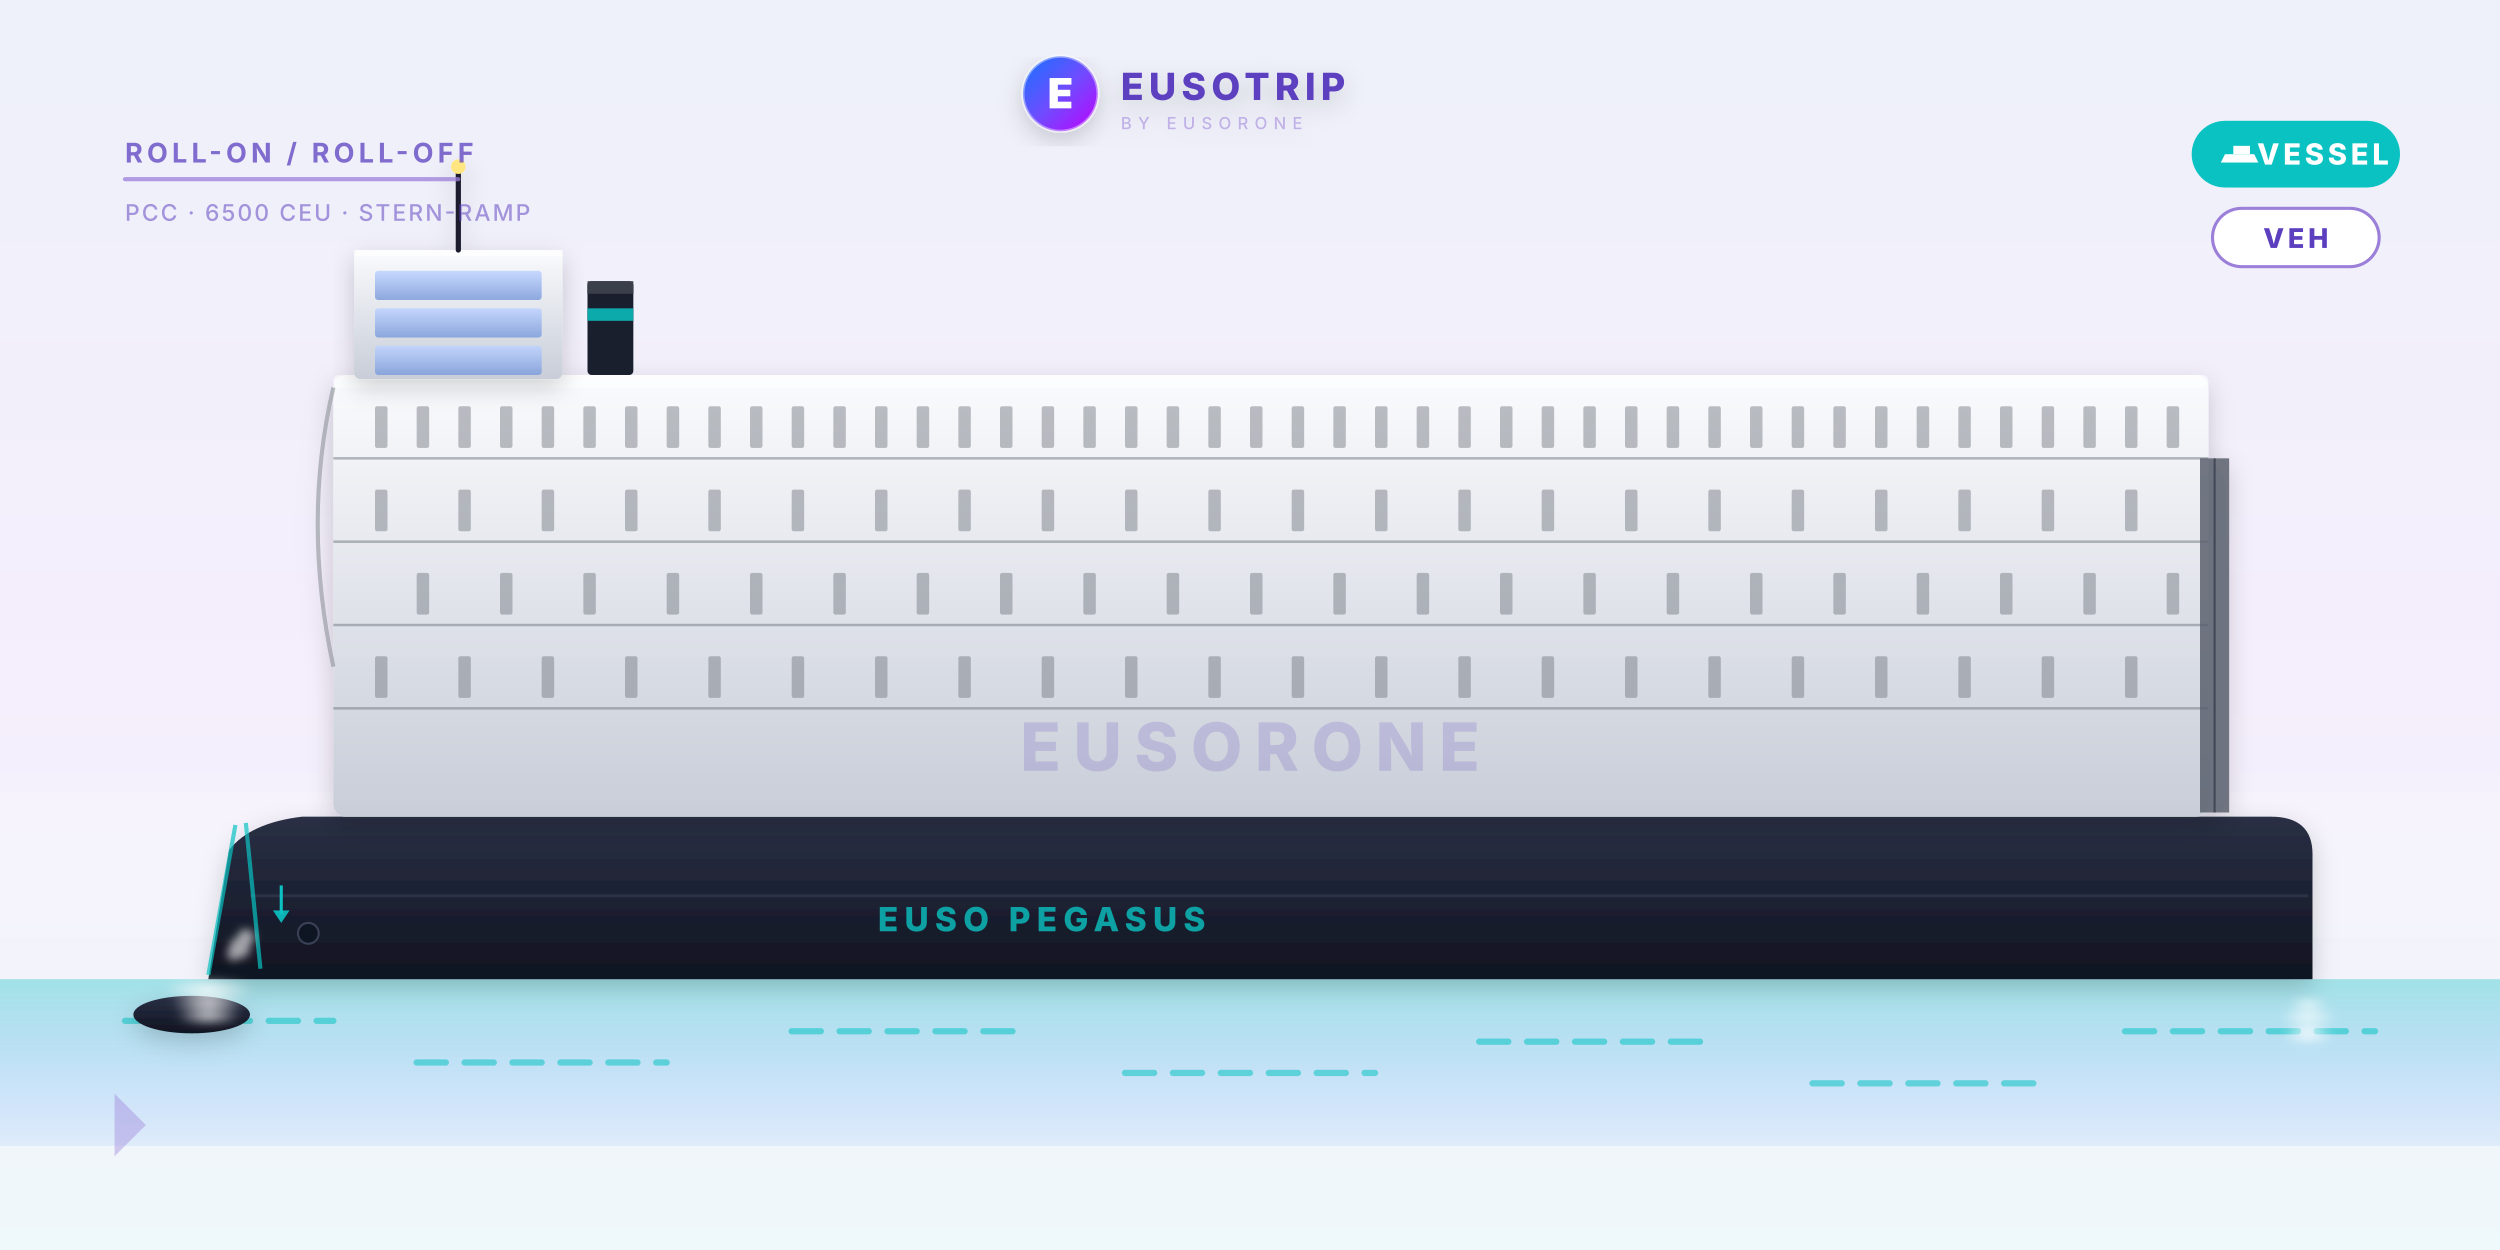
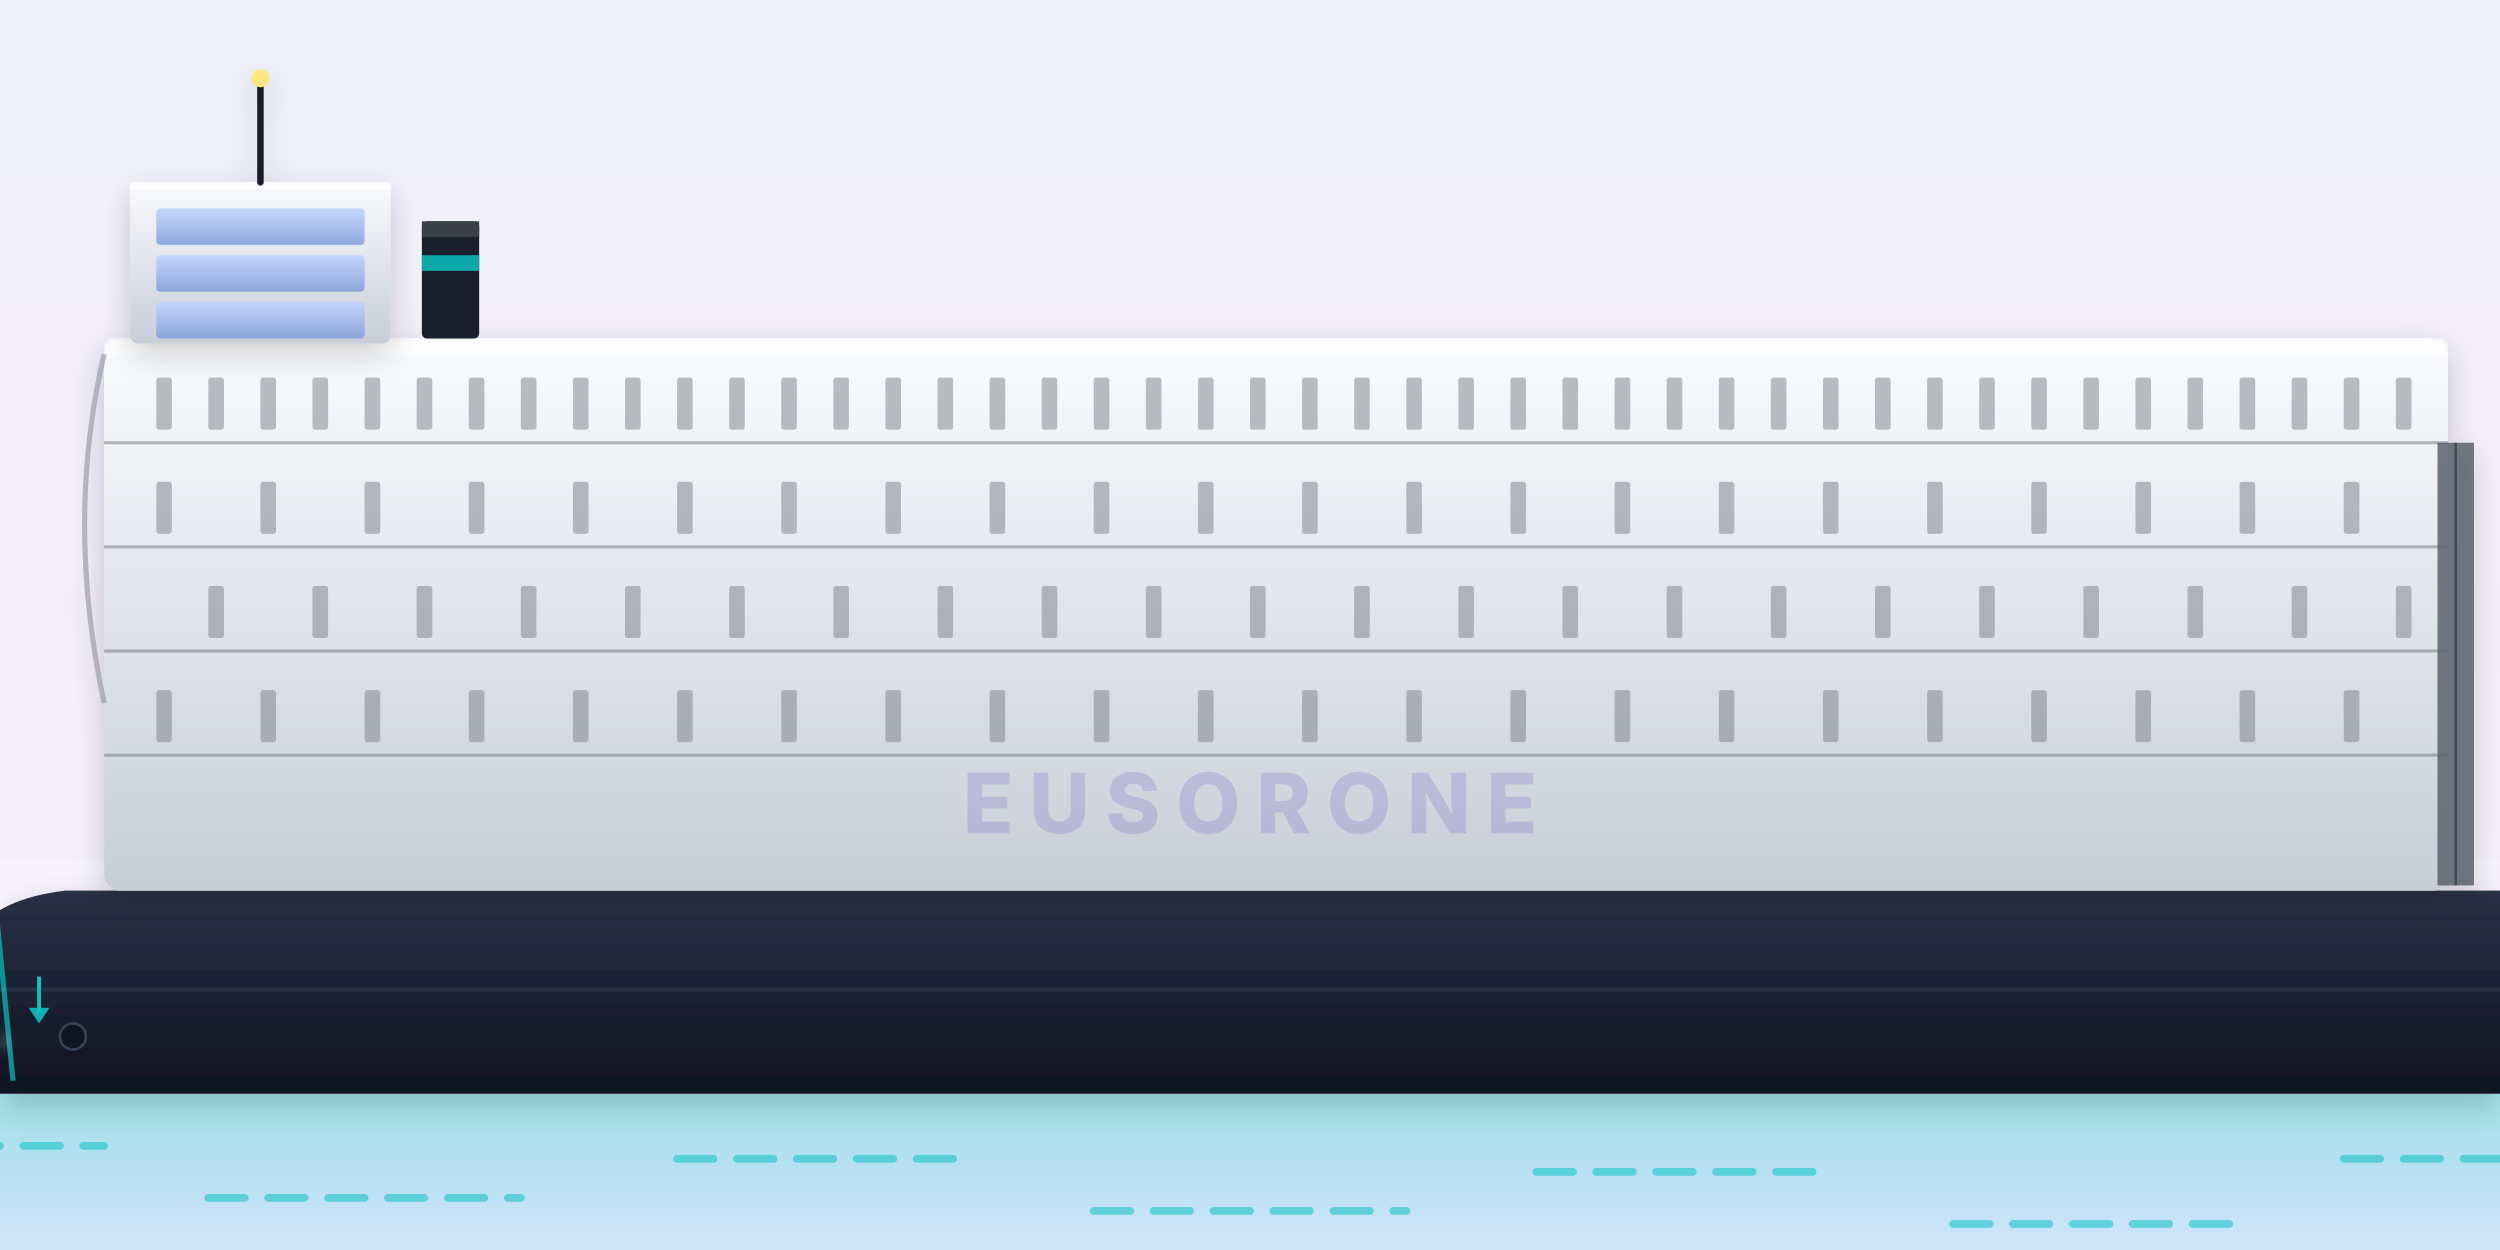
- <svg xmlns="http://www.w3.org/2000/svg" viewBox="0 0 1200 600" width="1200" height="600">
+ <svg xmlns="http://www.w3.org/2000/svg" width="1200" height="600" viewBox="0 50 1200 480" preserveAspectRatio="xMidYMid slice">
  <style>
    /* ========== HULL PITCH — ocean swell, bow rises and falls ========== */
    .hull-pitch {
      transform-origin: 600px 470px;
      animation: hull-pitch 7s ease-in-out infinite;
    }
    @keyframes hull-pitch {
      0%, 100% { transform: rotate(0deg);     }
      25%      { transform: rotate(-0.4deg);  }
      50%      { transform: rotate(0deg);     }
      75%      { transform: rotate(0.35deg);  }
    }
    .hull-roll {
      transform-origin: 600px 470px;
      animation: hull-roll 5.6s ease-in-out infinite;
    }
    @keyframes hull-roll {
      0%, 100% { transform: translateY(0)    skewX(0deg);   }
      50%      { transform: translateY(-1px) skewX(0.3deg); }
    }
    .stack-settle {
      animation: stack-settle 7s ease-in-out infinite -0.4s;
    }
    @keyframes stack-settle {
      0%, 100% { transform: translateY(0); }
      25%      { transform: translateY(0.6px); }
      75%      { transform: translateY(-0.6px); }
    }
    .antenna-arc {
      animation: antenna-arc 7s ease-in-out infinite;
    }
    @keyframes antenna-arc {
      0%, 100% { transform: translate(0,0); }
      25%      { transform: translate(-0.8px, 1px); }
      50%      { transform: translate(0,0); }
      75%      { transform: translate(0.8px, -1px); }
    }
    .bow-wave-1 { animation: bow-wave 2.4s ease-out infinite; }
    .bow-wave-2 { animation: bow-wave 2.4s ease-out infinite -0.8s; }
    .bow-wave-3 { animation: bow-wave 2.4s ease-out infinite -1.6s; }
    @keyframes bow-wave {
      0%   { opacity: 0;    transform: translateX(0)    scale(0.5); }
      15%  { opacity: 0.85; }
      100% { opacity: 0;    transform: translateX(-32px) scale(1.6); }
    }
    .bow-spray {
      animation: bow-spray 1.6s ease-out infinite;
    }
    @keyframes bow-spray {
      0%   { opacity: 0;   transform: translate(0,0)      scale(0.5); }
      20%  { opacity: 0.6; }
      100% { opacity: 0;   transform: translate(-22px,-14px) scale(1.3); }
    }
    .wake-1 { animation: wake-drift 3.2s linear infinite; }
    .wake-2 { animation: wake-drift 3.2s linear infinite -0.7s; }
    .wake-3 { animation: wake-drift 3.2s linear infinite -1.4s; }
    .wake-4 { animation: wake-drift 3.2s linear infinite -2.1s; }
    @keyframes wake-drift {
      0%   { opacity: 0;    transform: translateX(0)   scale(0.6); }
      15%  { opacity: 0.7;  }
      85%  { opacity: 0.3;  }
      100% { opacity: 0;    transform: translateX(85px) scale(1.4); }
    }

    /* ========== ORIGINAL VOCAB ========== */
    .sheen-band { animation: sheen-sweep 5s ease-in-out infinite; }
    @keyframes sheen-sweep {
      0%   { transform: translateX(-740px); }
      60%  { transform: translateX(740px); }
      100% { transform: translateX(740px); }
    }
    .wordmark-breath { animation: wordmark-breath 6s ease-in-out infinite; }
    @keyframes wordmark-breath {
      0%, 100% { opacity: 0.55; }
      50%      { opacity: 0.85; }
    }
    .badge-pulse {
      transform-box: fill-box; transform-origin: center;
      animation: badge-pulse 3.2s ease-in-out infinite;
    }
    @keyframes badge-pulse {
      0%, 100% { transform: scale(1);    opacity: 0.95; }
      50%      { transform: scale(1.04); opacity: 1; }
    }
    .chevron-pulse { animation: chevron-pulse 2.2s ease-in-out infinite; }
    @keyframes chevron-pulse {
      0%, 100% { opacity: 0.30; transform: translateX(0); }
      50%      { opacity: 0.65; transform: translateX(-4px); }
    }
    .sky-drift { animation: sky-drift 14s ease-in-out infinite; }
    @keyframes sky-drift {
      0%   { transform: translateX(-200px); }
      100% { transform: translateX(1400px); }
    }
    .bridge-window-pulse { animation: bridge-window-pulse 4s ease-in-out infinite; }
    @keyframes bridge-window-pulse {
      0%, 100% { opacity: 0.78; }
      50%      { opacity: 0.95; }
    }
    .antenna-blink {
      animation: antenna-blink 1.4s ease-in-out infinite;
      transform-box: fill-box; transform-origin: center;
    }
    @keyframes antenna-blink {
      0%, 65%, 100% { opacity: 0.35; transform: scale(1); }
      70%, 80%      { opacity: 1;    transform: scale(1.25); }
    }
    .bow-pulse { animation: bow-pulse 2.6s ease-in-out infinite; }
    @keyframes bow-pulse {
      0%, 100% { opacity: 0.55; }
      50%      { opacity: 0.95; }
    }
    .draft-fade { animation: draft-fade 7s ease-in-out infinite; }
    @keyframes draft-fade {
      0%, 100% { opacity: 0.55; }
      50%      { opacity: 0.78; }
    }
    /* ========== BRAND LOCKUP ========== */
    .brand-mark {
      transform-box: fill-box; transform-origin: center;
      animation: brand-pulse 3.6s ease-in-out infinite;
    }
    @keyframes brand-pulse {
      0%, 100% { transform: scale(1);    opacity: 0.92; }
      50%      { transform: scale(1.05); opacity: 1; }
    }
    .brand-word { animation: brand-word-breath 6s ease-in-out infinite; }
    @keyframes brand-word-breath {
      0%, 100% { opacity: 0.78; }
      50%      { opacity: 1; }
    }

    @media (prefers-reduced-motion: reduce) {
      .hull-pitch, .hull-roll, .stack-settle, .antenna-arc,
      .bow-wave-1, .bow-wave-2, .bow-wave-3, .bow-spray,
      .wake-1, .wake-2, .wake-3, .wake-4,
      .sheen-band, .wordmark-breath, .badge-pulse, .chevron-pulse,
      .sky-drift, .bridge-window-pulse, .antenna-blink,
      .bow-pulse, .draft-fade, .brand-mark, .brand-word { animation: none !important; }
    }
+   
+     /* ========== DARK-MODE OVERRIDES (2026-05-16) ========== */
+     @media (prefers-color-scheme: dark) {
+       .sky-bg          { fill: url(#skyDark) !important; }
+       .ground-line     { stroke: #5E4FC6 !important; opacity: 0.55 !important; }
+       .ground-shadow   { fill: #060912 !important; opacity: 0.55 !important; }
+       .brand-word      { fill: #C9B6FF !important; }
+       .brand-tagline   { fill: #8B7FE3 !important; }
+       .equipment-label { fill: #C9B6FF !important; }
+       .equipment-sub   { fill: #8B7FE3 !important; }
+       .equipment-rule  { stroke: #6E4DFF !important; }
+     }
  </style>
  <defs>
+     <linearGradient id="skyDark" x1="0" y1="0" x2="0" y2="1">
+       <stop offset="0%" stop-color="#0A0F1F" />
+       <stop offset="55%" stop-color="#141A2E" />
+       <stop offset="100%" stop-color="#0B0F1B" />
+     </linearGradient>
    <linearGradient id="brandIridescent" x1="0" y1="0" x2="1" y2="1">
      <stop offset="0%" stop-color="#1473FF" />
      <stop offset="50%" stop-color="#6E4DFF" />
      <stop offset="100%" stop-color="#BE01FF" />
    </linearGradient>
    <linearGradient id="sky" x1="0" y1="0" x2="0" y2="1">
      <stop offset="0%" stop-color="#EEF1FA" />
      <stop offset="55%" stop-color="#F5EEFC" />
      <stop offset="100%" stop-color="#EFF8FA" />
    </linearGradient>
    <linearGradient id="hull" x1="0" y1="0" x2="0" y2="1">
      <stop offset="0%" stop-color="#2A3045" />
      <stop offset="100%" stop-color="#0F1320" />
    </linearGradient>
    <linearGradient id="superstructure" x1="0" y1="0" x2="0" y2="1">
      <stop offset="0%" stop-color="#FAFBFD" />
      <stop offset="100%" stop-color="#C8CDD8" />
    </linearGradient>
    <linearGradient id="water" x1="0" y1="0" x2="0" y2="1">
      <stop offset="0%" stop-color="#0AC2C2" stop-opacity="0.35" />
      <stop offset="100%" stop-color="#1473FF" stop-opacity="0.08" />
    </linearGradient>
    <linearGradient id="bridge" x1="0" y1="0" x2="0" y2="1">
      <stop offset="0%" stop-color="#FAFBFD" />
      <stop offset="100%" stop-color="#C8CDD8" />
    </linearGradient>
    <linearGradient id="windowGlass" x1="0" y1="0" x2="0" y2="1">
      <stop offset="0%" stop-color="#BFD3FF" />
      <stop offset="100%" stop-color="#7E9DDB" />
    </linearGradient>
    <filter id="rigShadow" x="-10%" y="-10%" width="120%" height="130%">
      <feGaussianBlur in="SourceAlpha" stdDeviation="6" />
      <feOffset dx="0" dy="4" result="offsetBlur" />
      <feComponentTransfer>
        <feFuncA type="linear" slope="0.18" />
      </feComponentTransfer>
      <feMerge>
        <feMergeNode />
        <feMergeNode in="SourceGraphic" />
      </feMerge>
    </filter>
    <radialGradient id="foam" cx="0.5" cy="0.5" r="0.5">
      <stop offset="0%" stop-color="#FFFFFF" stop-opacity="0.85" />
      <stop offset="60%" stop-color="#FFFFFF" stop-opacity="0.35" />
      <stop offset="100%" stop-color="#FFFFFF" stop-opacity="0" />
    </radialGradient>
    <filter id="foamBlur" x="-50%" y="-50%" width="200%" height="200%">
      <feGaussianBlur stdDeviation="2" />
    </filter>
    <filter id="smokeBlur" x="-50%" y="-50%" width="200%" height="200%">
      <feGaussianBlur stdDeviation="3" />
    </filter>
  </defs>
  <g class="hull-pitch">
    <g class="hull-roll">
-       <rect width="1200" height="600" fill="url(#sky)" />
+       <rect class="sky-bg" width="1200" height="600" fill="url(#sky)" />
      <rect x="0" y="380" width="1200" height="70" fill="#FFFFFF" opacity="0.18" />
      <rect x="0" y="470" width="1200" height="80" fill="url(#water)" />
      <g stroke="#0AC2C2" stroke-width="3" stroke-linecap="round" opacity="0.55">
        <line x1="60" y1="490" x2="160" y2="490" stroke-dasharray="14 9" />
        <line x1="200" y1="510" x2="320" y2="510" stroke-dasharray="14 9" />
        <line x1="380" y1="495" x2="490" y2="495" stroke-dasharray="14 9" />
        <line x1="540" y1="515" x2="660" y2="515" stroke-dasharray="14 9" />
        <line x1="710" y1="500" x2="820" y2="500" stroke-dasharray="14 9" />
        <line x1="870" y1="520" x2="980" y2="520" stroke-dasharray="14 9" />
        <line x1="1020" y1="495" x2="1140" y2="495" stroke-dasharray="14 9" />
      </g>
      <g filter="url(#rigShadow)">
        <ellipse cx="92" cy="487" rx="28" ry="9" fill="url(#hull)" />
        <path d="M 100 470 L 110 408 Q 120 395 145 392 L 1090 392 Q 1110 392 1110 410 L 1110 470 Z" fill="url(#hull)" />
        <line x1="120" y1="430" x2="1108" y2="430" stroke="#3A4258" stroke-width="1.5" opacity="0.5" />
        <line x1="118" y1="395" x2="125" y2="465" stroke="#0AC2C2" stroke-width="2" opacity="0.7" />
        <g transform="translate(135 425)">
          <line x1="0" y1="0" x2="0" y2="14" stroke="#0AC2C2" stroke-width="1.5" />
          <path d="M -4 12 L 4 12 L 0 18 Z" fill="#0AC2C2" opacity="0.9" />
        </g>
        <circle cx="148" cy="448" r="5" fill="#0F1320" stroke="#3A4258" stroke-width="1" />
-         <text x="500" y="447" text-anchor="middle" font-family="Inter, system-ui, sans-serif" font-weight="800" font-size="16" fill="#0AC2C2" opacity="0.8" letter-spacing="3">EUSO PEGASUS</text>
      </g>
      <g filter="url(#rigShadow)">
        <rect x="160" y="180" width="900" height="212" rx="6" fill="url(#superstructure)" />
        <rect x="160" y="180" width="900" height="6" rx="3" fill="#FFFFFF" opacity="0.55" />
        <g stroke="#7A7F88" stroke-width="1.2" opacity="0.55">
          <line x1="160" y1="220" x2="1060" y2="220" />
          <line x1="160" y1="260" x2="1060" y2="260" />
          <line x1="160" y1="300" x2="1060" y2="300" />
          <line x1="160" y1="340" x2="1060" y2="340" />
        </g>
        <g fill="#7A7F88" opacity="0.5">
          <rect x="180" y="195" width="6" height="20" rx="1" />
          <rect x="200" y="195" width="6" height="20" rx="1" />
          <rect x="220" y="195" width="6" height="20" rx="1" />
          <rect x="240" y="195" width="6" height="20" rx="1" />
          <rect x="260" y="195" width="6" height="20" rx="1" />
          <rect x="280" y="195" width="6" height="20" rx="1" />
          <rect x="300" y="195" width="6" height="20" rx="1" />
          <rect x="320" y="195" width="6" height="20" rx="1" />
          <rect x="340" y="195" width="6" height="20" rx="1" />
          <rect x="360" y="195" width="6" height="20" rx="1" />
          <rect x="380" y="195" width="6" height="20" rx="1" />
          <rect x="400" y="195" width="6" height="20" rx="1" />
          <rect x="420" y="195" width="6" height="20" rx="1" />
          <rect x="440" y="195" width="6" height="20" rx="1" />
          <rect x="460" y="195" width="6" height="20" rx="1" />
          <rect x="480" y="195" width="6" height="20" rx="1" />
          <rect x="500" y="195" width="6" height="20" rx="1" />
          <rect x="520" y="195" width="6" height="20" rx="1" />
          <rect x="540" y="195" width="6" height="20" rx="1" />
          <rect x="560" y="195" width="6" height="20" rx="1" />
          <rect x="580" y="195" width="6" height="20" rx="1" />
          <rect x="600" y="195" width="6" height="20" rx="1" />
          <rect x="620" y="195" width="6" height="20" rx="1" />
          <rect x="640" y="195" width="6" height="20" rx="1" />
          <rect x="660" y="195" width="6" height="20" rx="1" />
          <rect x="680" y="195" width="6" height="20" rx="1" />
          <rect x="700" y="195" width="6" height="20" rx="1" />
          <rect x="720" y="195" width="6" height="20" rx="1" />
          <rect x="740" y="195" width="6" height="20" rx="1" />
          <rect x="760" y="195" width="6" height="20" rx="1" />
          <rect x="780" y="195" width="6" height="20" rx="1" />
          <rect x="800" y="195" width="6" height="20" rx="1" />
          <rect x="820" y="195" width="6" height="20" rx="1" />
          <rect x="840" y="195" width="6" height="20" rx="1" />
          <rect x="860" y="195" width="6" height="20" rx="1" />
          <rect x="880" y="195" width="6" height="20" rx="1" />
          <rect x="900" y="195" width="6" height="20" rx="1" />
          <rect x="920" y="195" width="6" height="20" rx="1" />
          <rect x="940" y="195" width="6" height="20" rx="1" />
          <rect x="960" y="195" width="6" height="20" rx="1" />
          <rect x="980" y="195" width="6" height="20" rx="1" />
          <rect x="1000" y="195" width="6" height="20" rx="1" />
          <rect x="1020" y="195" width="6" height="20" rx="1" />
          <rect x="1040" y="195" width="6" height="20" rx="1" />
          <rect x="180" y="235" width="6" height="20" rx="1" />
          <rect x="220" y="235" width="6" height="20" rx="1" />
          <rect x="260" y="235" width="6" height="20" rx="1" />
          <rect x="300" y="235" width="6" height="20" rx="1" />
          <rect x="340" y="235" width="6" height="20" rx="1" />
          <rect x="380" y="235" width="6" height="20" rx="1" />
          <rect x="420" y="235" width="6" height="20" rx="1" />
          <rect x="460" y="235" width="6" height="20" rx="1" />
          <rect x="500" y="235" width="6" height="20" rx="1" />
          <rect x="540" y="235" width="6" height="20" rx="1" />
          <rect x="580" y="235" width="6" height="20" rx="1" />
          <rect x="620" y="235" width="6" height="20" rx="1" />
          <rect x="660" y="235" width="6" height="20" rx="1" />
          <rect x="700" y="235" width="6" height="20" rx="1" />
          <rect x="740" y="235" width="6" height="20" rx="1" />
          <rect x="780" y="235" width="6" height="20" rx="1" />
          <rect x="820" y="235" width="6" height="20" rx="1" />
          <rect x="860" y="235" width="6" height="20" rx="1" />
          <rect x="900" y="235" width="6" height="20" rx="1" />
          <rect x="940" y="235" width="6" height="20" rx="1" />
          <rect x="980" y="235" width="6" height="20" rx="1" />
          <rect x="1020" y="235" width="6" height="20" rx="1" />
          <rect x="200" y="275" width="6" height="20" rx="1" />
          <rect x="240" y="275" width="6" height="20" rx="1" />
          <rect x="280" y="275" width="6" height="20" rx="1" />
          <rect x="320" y="275" width="6" height="20" rx="1" />
          <rect x="360" y="275" width="6" height="20" rx="1" />
          <rect x="400" y="275" width="6" height="20" rx="1" />
          <rect x="440" y="275" width="6" height="20" rx="1" />
          <rect x="480" y="275" width="6" height="20" rx="1" />
          <rect x="520" y="275" width="6" height="20" rx="1" />
          <rect x="560" y="275" width="6" height="20" rx="1" />
          <rect x="600" y="275" width="6" height="20" rx="1" />
          <rect x="640" y="275" width="6" height="20" rx="1" />
          <rect x="680" y="275" width="6" height="20" rx="1" />
          <rect x="720" y="275" width="6" height="20" rx="1" />
          <rect x="760" y="275" width="6" height="20" rx="1" />
          <rect x="800" y="275" width="6" height="20" rx="1" />
          <rect x="840" y="275" width="6" height="20" rx="1" />
          <rect x="880" y="275" width="6" height="20" rx="1" />
          <rect x="920" y="275" width="6" height="20" rx="1" />
          <rect x="960" y="275" width="6" height="20" rx="1" />
          <rect x="1000" y="275" width="6" height="20" rx="1" />
          <rect x="1040" y="275" width="6" height="20" rx="1" />
          <rect x="180" y="315" width="6" height="20" rx="1" />
          <rect x="220" y="315" width="6" height="20" rx="1" />
          <rect x="260" y="315" width="6" height="20" rx="1" />
          <rect x="300" y="315" width="6" height="20" rx="1" />
          <rect x="340" y="315" width="6" height="20" rx="1" />
          <rect x="380" y="315" width="6" height="20" rx="1" />
          <rect x="420" y="315" width="6" height="20" rx="1" />
          <rect x="460" y="315" width="6" height="20" rx="1" />
          <rect x="500" y="315" width="6" height="20" rx="1" />
          <rect x="540" y="315" width="6" height="20" rx="1" />
          <rect x="580" y="315" width="6" height="20" rx="1" />
          <rect x="620" y="315" width="6" height="20" rx="1" />
          <rect x="660" y="315" width="6" height="20" rx="1" />
          <rect x="700" y="315" width="6" height="20" rx="1" />
          <rect x="740" y="315" width="6" height="20" rx="1" />
          <rect x="780" y="315" width="6" height="20" rx="1" />
          <rect x="820" y="315" width="6" height="20" rx="1" />
          <rect x="860" y="315" width="6" height="20" rx="1" />
          <rect x="900" y="315" width="6" height="20" rx="1" />
          <rect x="940" y="315" width="6" height="20" rx="1" />
          <rect x="980" y="315" width="6" height="20" rx="1" />
          <rect x="1020" y="315" width="6" height="20" rx="1" />
        </g>
        <path d="M 160 186 Q 145 250 160 320" stroke="#7A7F88" stroke-width="2" fill="none" opacity="0.5" />
        <rect x="1056" y="220" width="14" height="170" fill="#5A606D" opacity="0.85" />
        <line x1="1063" y1="220" x2="1063" y2="390" stroke="#1A1F2E" stroke-width="1" opacity="0.5" />
        <text x="600" y="370" text-anchor="middle" font-family="Inter, system-ui, sans-serif" font-weight="800" font-size="32" fill="#5B3FBF" opacity="0.18" letter-spacing="6">EUSORONE</text>
      </g>
      <g filter="url(#rigShadow)">
        <rect x="170" y="120" width="100" height="62" rx="3" fill="url(#bridge)" />
        <rect x="170" y="120" width="100" height="3" fill="#FFFFFF" opacity="0.6" />
        <g fill="url(#windowGlass)" opacity="0.85">
          <rect x="180" y="130" width="80" height="14" rx="1.5" />
          <rect x="180" y="148" width="80" height="14" rx="1.5" />
          <rect x="180" y="166" width="80" height="14" rx="1.5" />
        </g>
        <line x1="220" y1="120" x2="220" y2="80" stroke="#1A1F2E" stroke-width="2.5" stroke-linecap="round" />
        <circle cx="220" cy="80" r="3.5" fill="#FFE680" />
      </g>
    </g>
    <rect x="282" y="135" width="22" height="45" rx="2" fill="#1A1F2E" />
    <rect x="282" y="135" width="22" height="6" fill="#3A3F4A" />
    <rect x="282" y="148" width="22" height="6" fill="#0AC2C2" opacity="0.85" />
  </g>
  <line x1="113" y1="396" x2="100" y2="468" stroke="#0AC2C2" stroke-width="2" opacity="0.7" />
-   <g>
-     <rect x="1052" y="58" width="100" height="32" rx="16" ry="16" fill="#0AC2C2" />
-     <g transform="translate(1066 70)" fill="#FFFFFF">
-       <path d="M 0 8 L 2 4 L 16 4 L 18 8 Z" />
-       <rect x="6" y="0" width="8" height="4" />
-     </g>
-     <text x="1115" y="79" text-anchor="middle" font-family="Inter, system-ui, sans-serif" font-weight="800" font-size="14" letter-spacing="1.8" fill="#FFFFFF">VESSEL</text>
-   </g>
-   <g>
-     <rect x="1062" y="100" width="80" height="28" rx="14" ry="14" fill="#FFFFFF" stroke="#9B7FD9" stroke-width="1.5" />
-     <text x="1102" y="119" text-anchor="middle" font-family="Inter, system-ui, sans-serif" font-weight="800" font-size="13" letter-spacing="1.8" fill="#5B3FBF">VEH</text>
-   </g>
  <g opacity="0.75">
-     <text x="60" y="78" font-family="Inter, system-ui, sans-serif" font-weight="700" font-size="13" letter-spacing="2" fill="#5B3FBF">ROLL-ON / ROLL-OFF</text>
-     <line x1="60" y1="86" x2="220" y2="86" stroke="#9B7FD9" stroke-width="2" stroke-linecap="round" />
-     <text x="60" y="106" font-family="Inter, system-ui, sans-serif" font-weight="500" font-size="11" letter-spacing="1" fill="#5B3FBF" opacity="0.7">PCC · 6500 CEU · STERN-RAMP</text>
-   </g>
-   <g opacity="0.4">
-     <path d="M 70 540 L 55 525 L 55 555 Z" fill="#9B7FD9" />
  </g>
  <g filter="url(#foamBlur)">
    <ellipse class="wake-1" cx="1108" cy="488" rx="14" ry="4" fill="url(#foam)" />
    <ellipse class="wake-2" cx="1108" cy="494" rx="12" ry="3" fill="url(#foam)" />
    <ellipse class="wake-3" cx="1108" cy="482" rx="10" ry="3" fill="url(#foam)" />
    <ellipse class="wake-4" cx="1108" cy="498" rx="13" ry="3" fill="url(#foam)" />
  </g>
  <g filter="url(#foamBlur)">
    <ellipse class="bow-wave-1" cx="100" cy="475" rx="22" ry="6" fill="url(#foam)" />
    <ellipse class="bow-wave-2" cx="100" cy="482" rx="18" ry="5" fill="url(#foam)" />
    <ellipse class="bow-wave-3" cx="100" cy="488" rx="16" ry="4" fill="url(#foam)" />
  </g>
  <g filter="url(#foamBlur)" opacity="0.6">
    <circle class="bow-spray" cx="115" cy="455" r="5" fill="#FFFFFF" />
    <circle class="bow-spray" cx="118" cy="450" r="4" fill="#FFFFFF" style="animation-delay:-0.5s" />
    <circle class="bow-spray" cx="112" cy="458" r="3" fill="#FFFFFF" style="animation-delay:-1s" />
  </g>
-   <g class="brand-lockup" filter="url(#rigShadow)" transform="translate(490 26)">
-     <g class="brand-mark">
-       <circle cx="19" cy="19" r="18" fill="url(#brandIridescent)" />
-       <circle cx="19" cy="19" r="18" fill="none" stroke="#FFFFFF" stroke-width="1.5" opacity="0.4" />
-       <text x="19" y="26" text-anchor="middle" font-family="Inter, system-ui, sans-serif" font-weight="900" font-size="20" fill="#FFFFFF" letter-spacing="-1">E</text>
-     </g>
-     <text class="brand-word" x="48" y="22" font-family="Inter, system-ui, sans-serif" font-weight="800" font-size="18" letter-spacing="2.5" fill="#5B3FBF">EUSOTRIP</text>
-     <text x="48" y="36" font-family="Inter, system-ui, sans-serif" font-weight="500" font-size="8" letter-spacing="3" fill="#9B7FD9" opacity="0.55">BY EUSORONE</text>
-   </g>
</svg>
